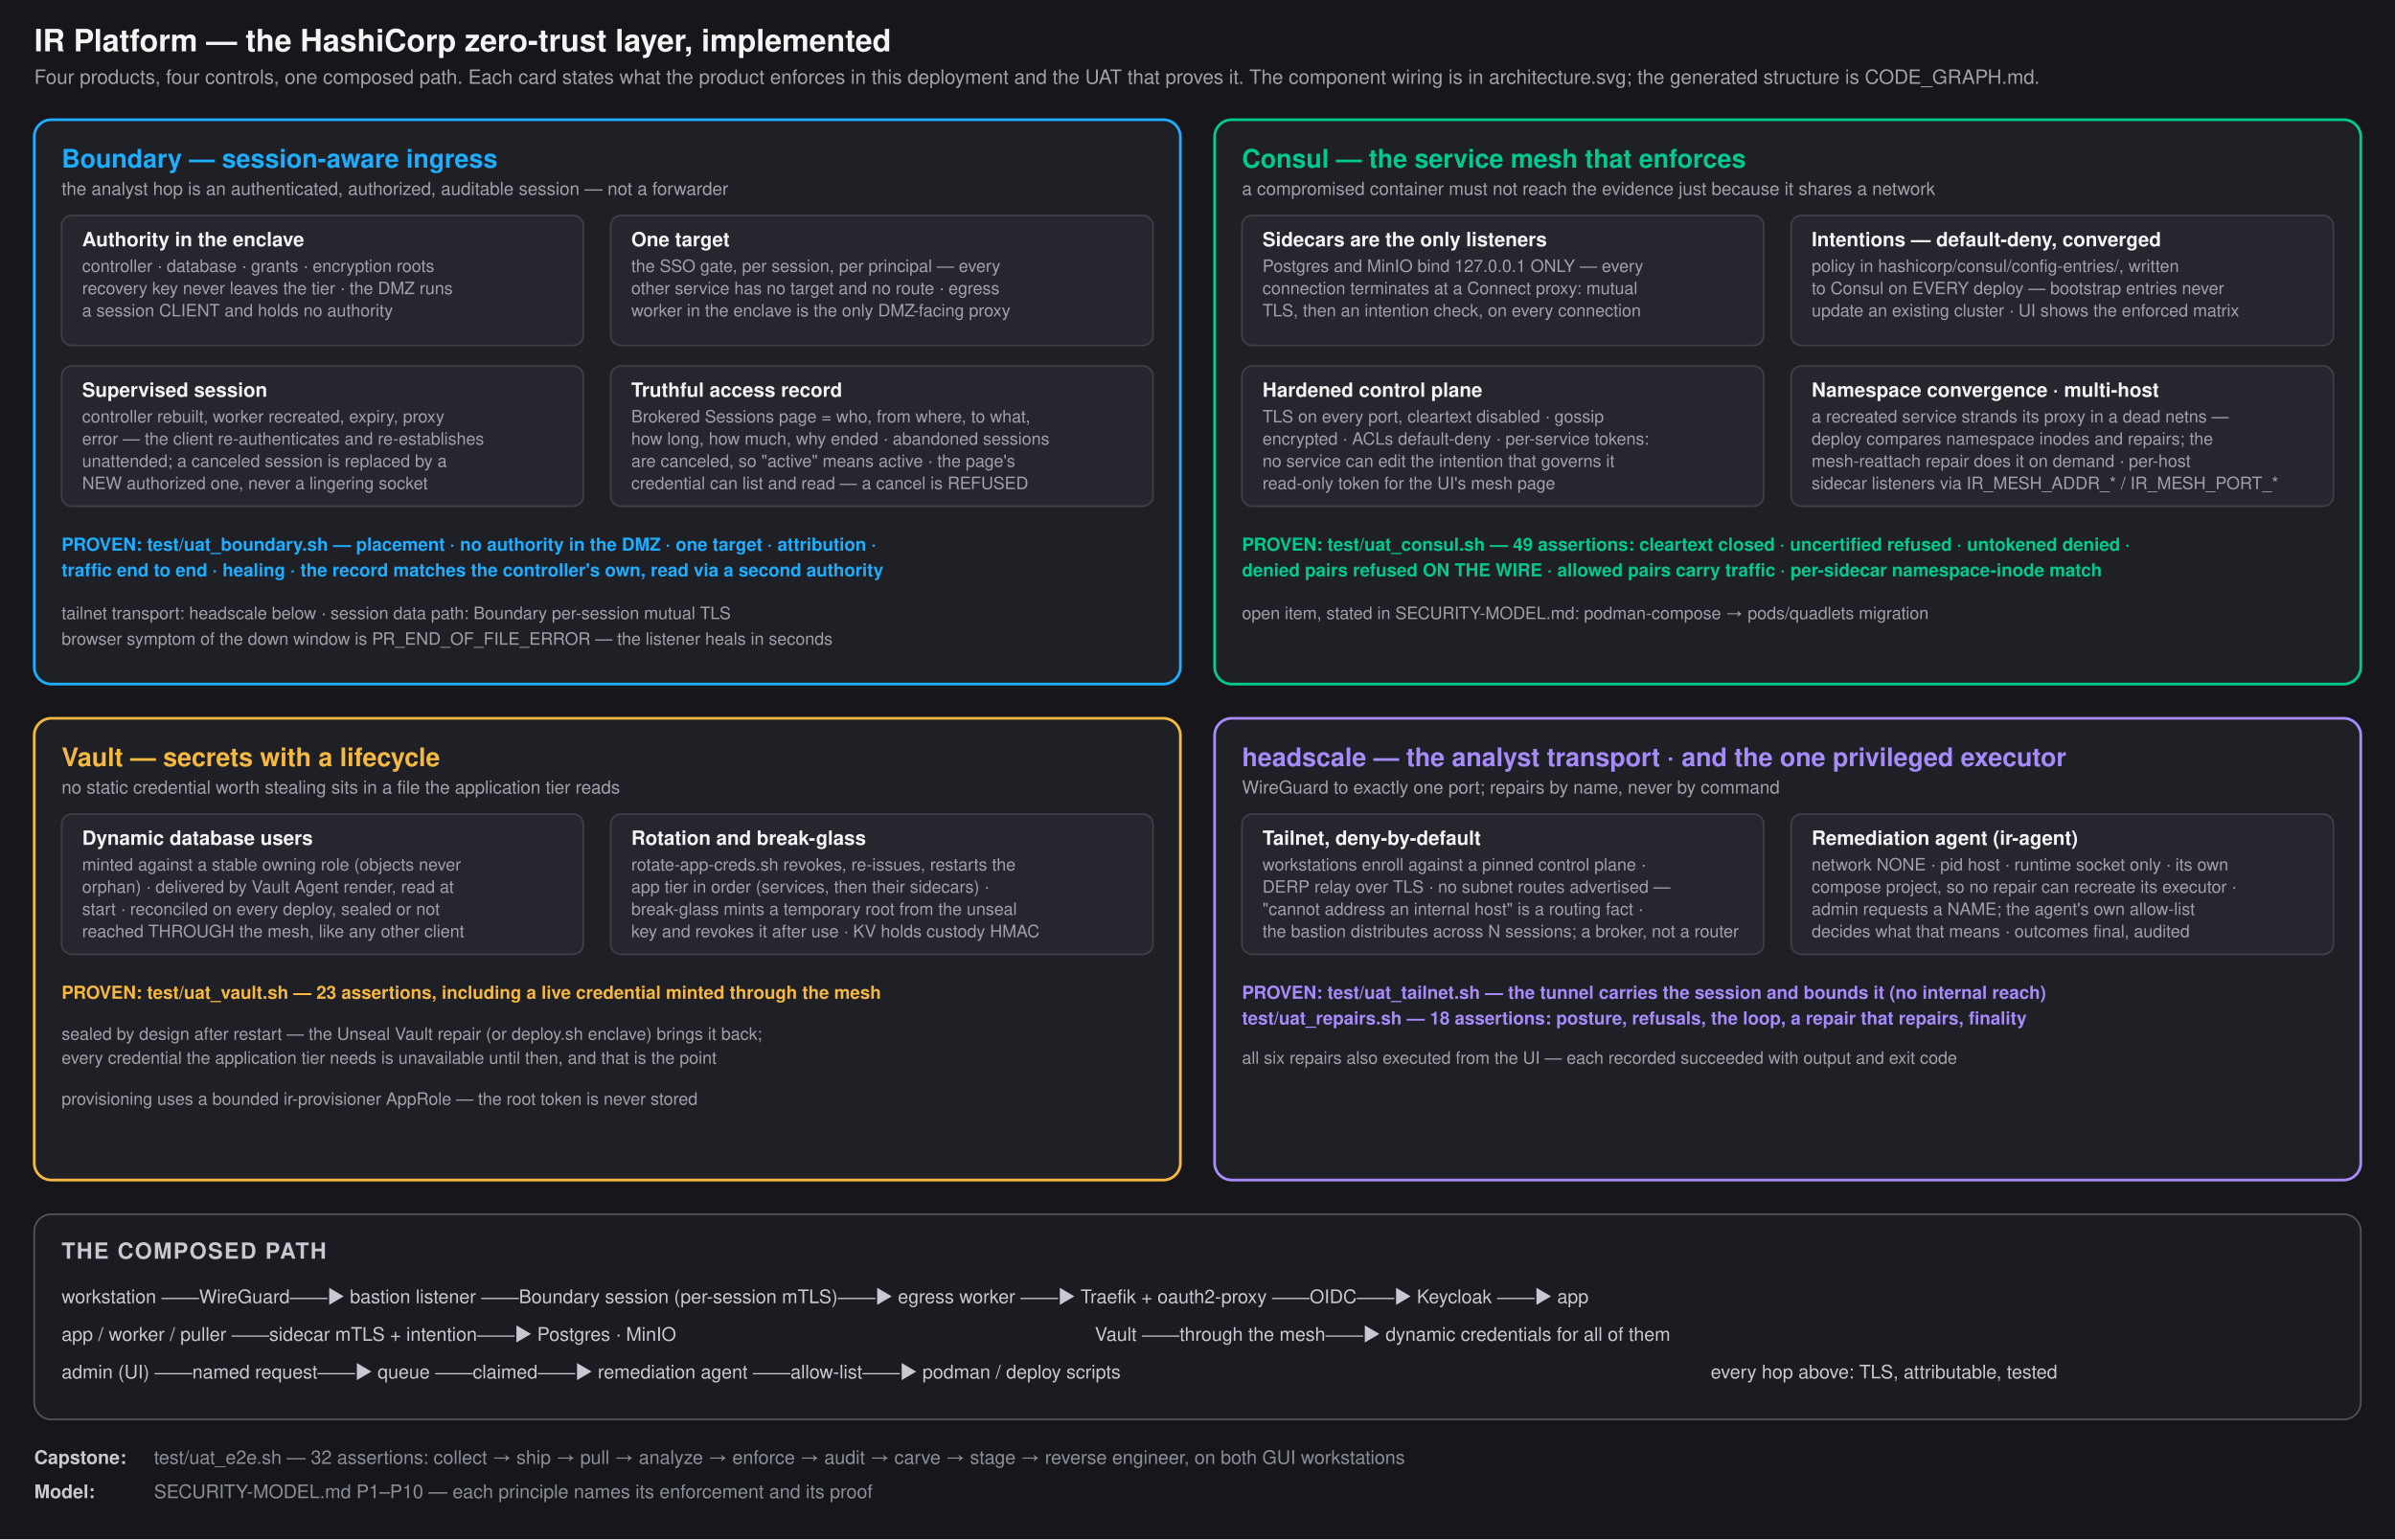
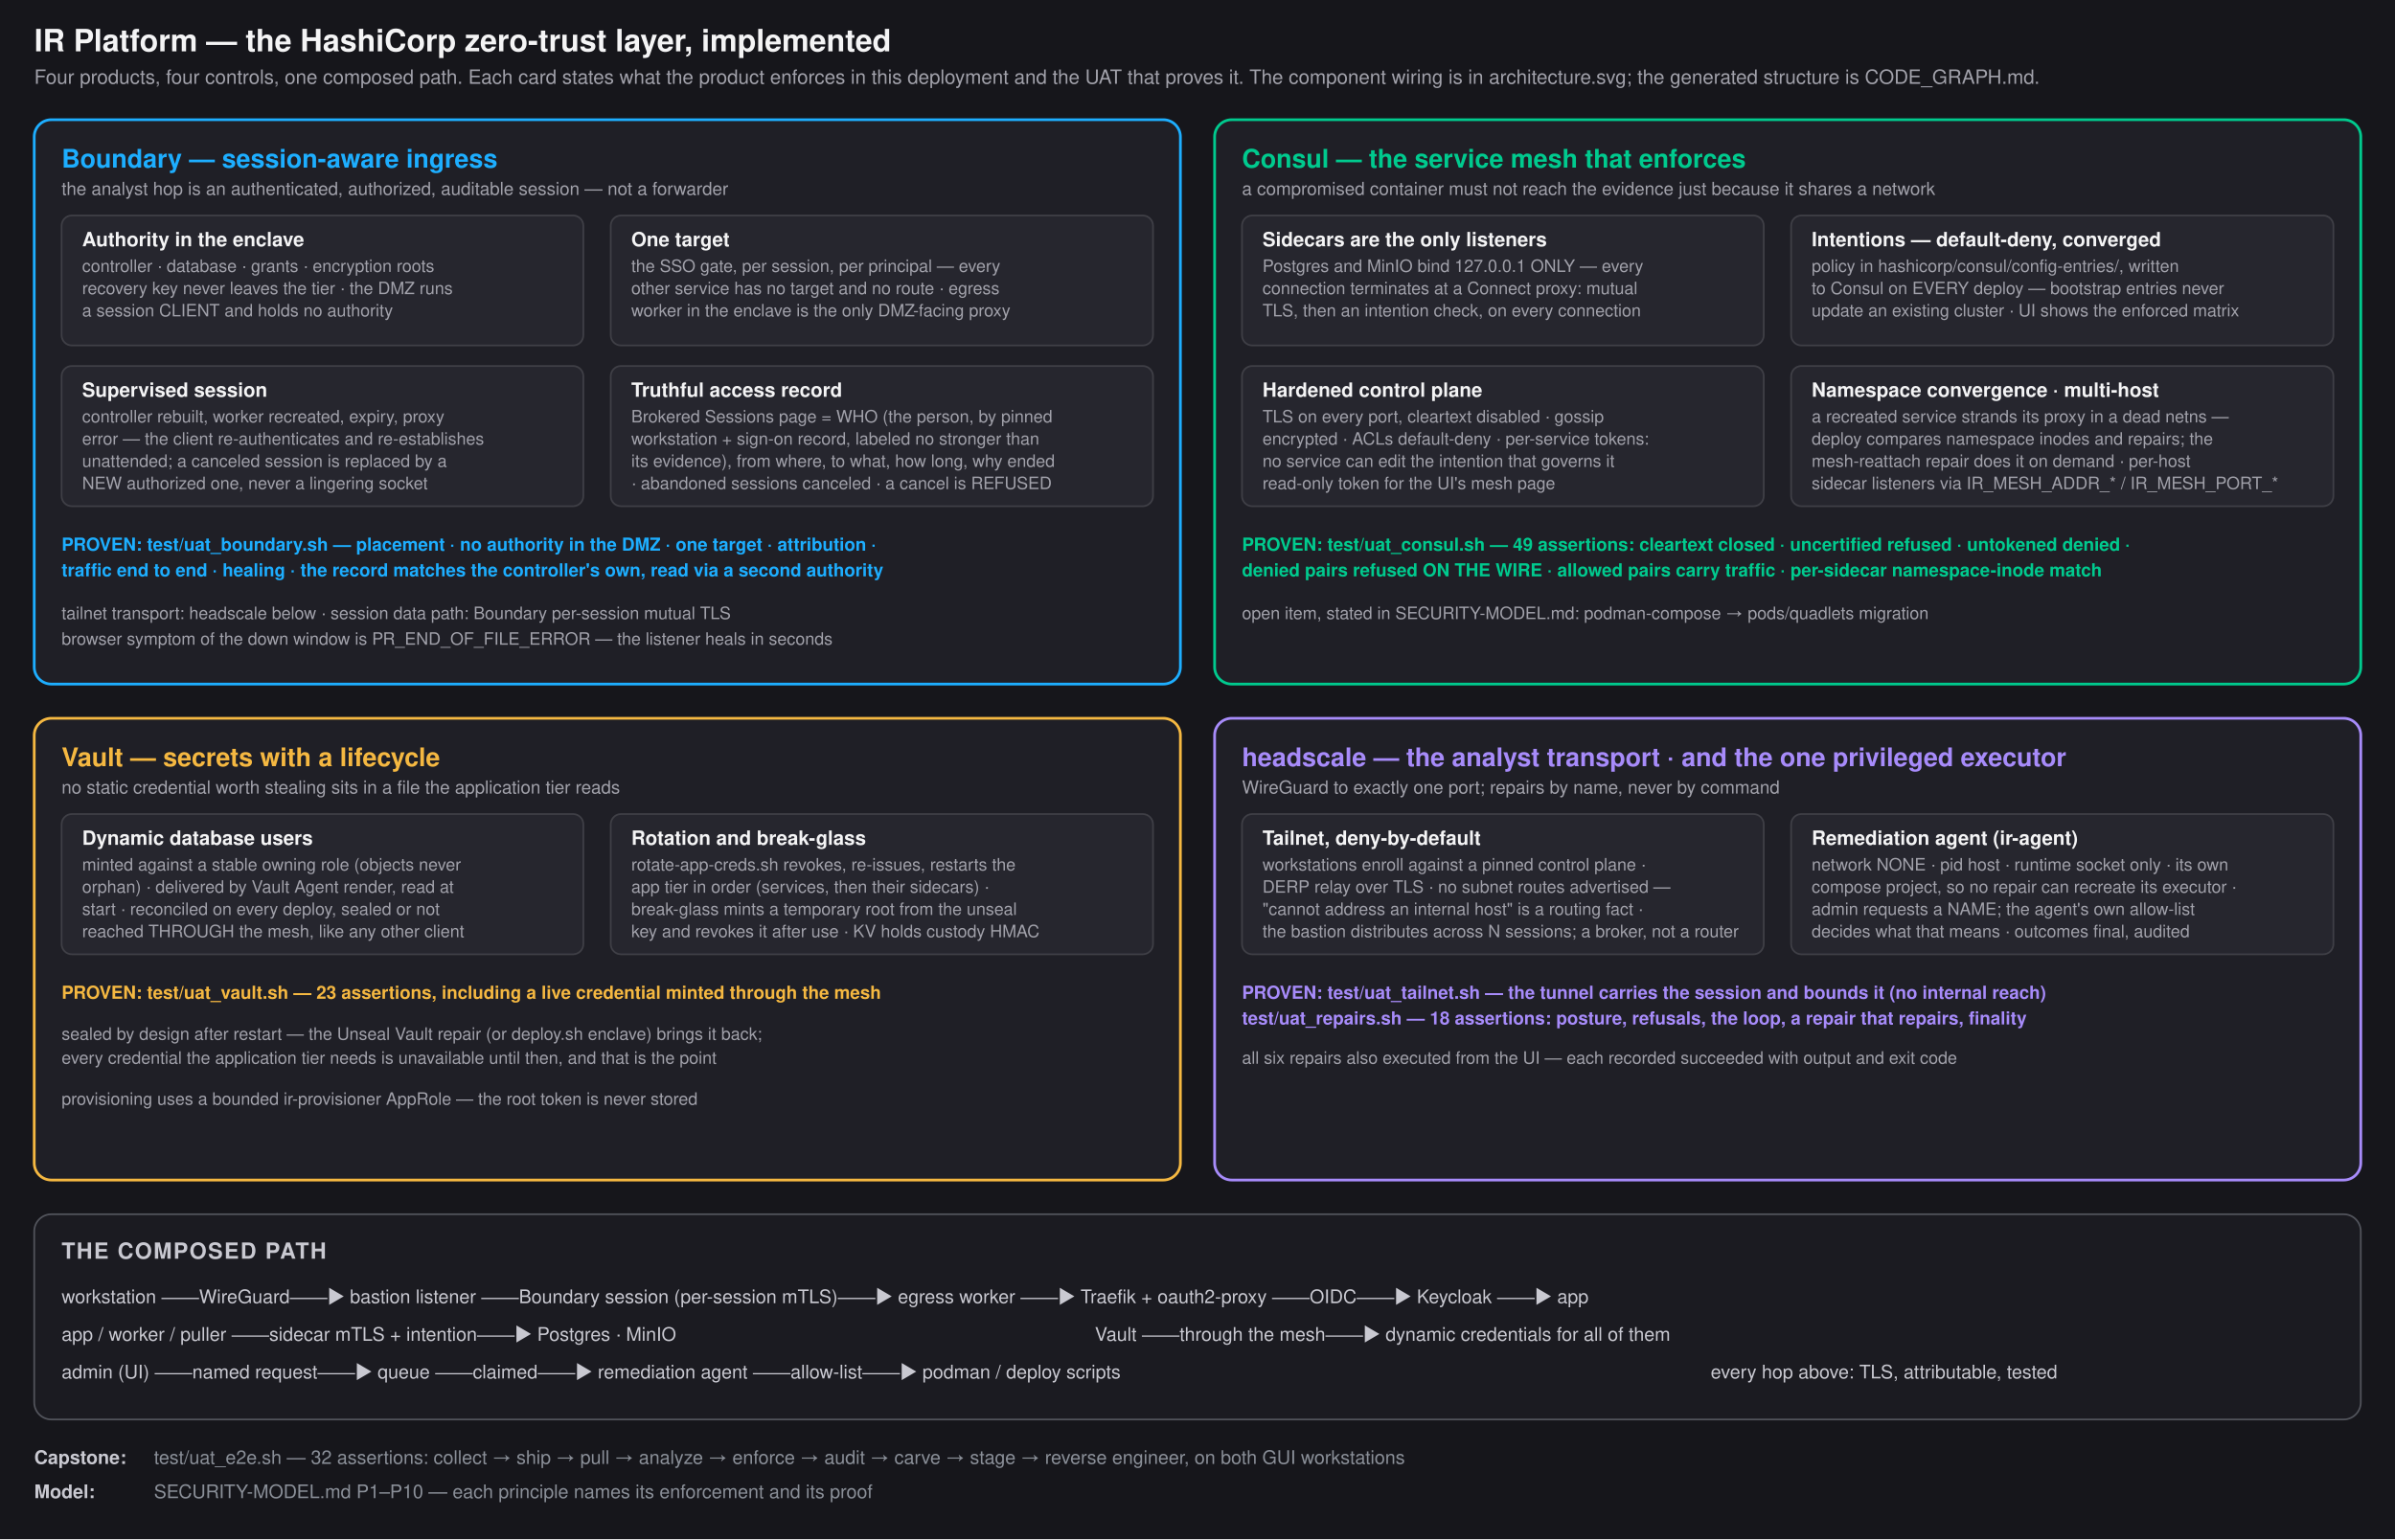
<svg xmlns="http://www.w3.org/2000/svg" width="1400" height="900" viewBox="0 0 1400 900" font-family="-apple-system,BlinkMacSystemFont,Segoe UI,Helvetica,Arial,sans-serif">
  <defs>
    <marker id="e-n" viewBox="0 0 10 10" refX="9" refY="5" markerWidth="6.5" markerHeight="6.5" orient="auto-start-reverse">
      <path d="M0,0 L10,5 L0,10 z" fill="#8A8F98" />
    </marker>
  </defs>
  <style>
    .card  { fill: #1F1F26; stroke-width: 1.6; rx: 10; }
    .box   { fill: #26262E; stroke: #3F3F46; stroke-width: 1; rx: 6; }
    .hT    { font-size: 15px; font-weight: 700; }
    .hS    { font-size: 10.5px; fill: #A1A1AA; }
    .rT    { font-size: 11.5px; font-weight: 600; fill: #F4F4F5; }
    .rS    { font-size: 10px; fill: #A1A1AA; }
    .prf   { font-size: 10.5px; font-weight: 700; }
    .flowT { font-size: 11px; fill: #C9C9D1; }
    .en    { stroke: #8A8F98; stroke-width: 1.3; fill: none; marker-end: url(#e-n); }
  </style>
  <rect x="0" y="0" width="1400" height="900" fill="#16161B" />
  <text x="20" y="30" font-size="18" font-weight="700" fill="#F4F4F5">IR Platform — the HashiCorp zero-trust layer, implemented</text>
  <text x="20" y="49" font-size="11.5" fill="#A1A1AA">Four products, four controls, one composed path. Each card states what the product enforces in this deployment and the UAT that proves it. The component wiring is in architecture.svg; the generated structure is CODE_GRAPH.md.</text>
  <rect class="card" x="20" y="70" width="670" height="330" stroke="#1DAEFF" />
  <text class="hT" x="36" y="98" fill="#1DAEFF">Boundary — session-aware ingress</text>
  <text class="hS" x="36" y="114">the analyst hop is an authenticated, authorized, auditable session — not a forwarder</text>
  <rect class="box" x="36" y="126" width="305" height="76" />
  <text class="rT" x="48" y="144">Authority in the enclave</text>
  <text class="rS" x="48" y="159">controller · database · grants · encryption roots</text>
  <text class="rS" x="48" y="172">recovery key never leaves the tier · the DMZ runs</text>
  <text class="rS" x="48" y="185">a session CLIENT and holds no authority</text>
  <rect class="box" x="357" y="126" width="317" height="76" />
  <text class="rT" x="369" y="144">One target</text>
  <text class="rS" x="369" y="159">the SSO gate, per session, per principal — every</text>
  <text class="rS" x="369" y="172">other service has no target and no route · egress</text>
  <text class="rS" x="369" y="185">worker in the enclave is the only DMZ-facing proxy</text>
  <rect class="box" x="36" y="214" width="305" height="82" />
  <text class="rT" x="48" y="232">Supervised session</text>
  <text class="rS" x="48" y="247">controller rebuilt, worker recreated, expiry, proxy</text>
  <text class="rS" x="48" y="260">error — the client re-authenticates and re-establishes</text>
  <text class="rS" x="48" y="273">unattended; a canceled session is replaced by a</text>
  <text class="rS" x="48" y="286">NEW authorized one, never a lingering socket</text>
  <rect class="box" x="357" y="214" width="317" height="82" />
  <text class="rT" x="369" y="232">Truthful access record</text>
-   <text class="rS" x="369" y="247">Brokered Sessions page = who, from where, to what,</text>
-   <text class="rS" x="369" y="260">how long, how much, why ended · abandoned sessions</text>
-   <text class="rS" x="369" y="273">are canceled, so "active" means active · the page's</text>
-   <text class="rS" x="369" y="286">credential can list and read — a cancel is REFUSED</text>
+   <text class="rS" x="369" y="247">Brokered Sessions page = WHO (the person, by pinned</text>
+   <text class="rS" x="369" y="260">workstation + sign-on record, labeled no stronger than</text>
+   <text class="rS" x="369" y="273">its evidence), from where, to what, how long, why ended</text>
+   <text class="rS" x="369" y="286">· abandoned sessions canceled · a cancel is REFUSED</text>
  <text class="prf" x="36" y="322" fill="#1DAEFF">PROVEN: test/uat_boundary.sh — placement · no authority in the DMZ · one target · attribution ·</text>
  <text class="prf" x="36" y="337" fill="#1DAEFF">traffic end to end · healing · the record matches the controller's own, read via a second authority</text>
  <text class="rS" x="36" y="362">tailnet transport: headscale below · session data path: Boundary per-session mutual TLS</text>
  <text class="rS" x="36" y="377">browser symptom of the down window is PR_END_OF_FILE_ERROR — the listener heals in seconds</text>
  <rect class="card" x="710" y="70" width="670" height="330" stroke="#00CA8E" />
  <text class="hT" x="726" y="98" fill="#00CA8E">Consul — the service mesh that enforces</text>
  <text class="hS" x="726" y="114">a compromised container must not reach the evidence just because it shares a network</text>
  <rect class="box" x="726" y="126" width="305" height="76" />
  <text class="rT" x="738" y="144">Sidecars are the only listeners</text>
  <text class="rS" x="738" y="159">Postgres and MinIO bind 127.0.0.1 ONLY — every</text>
  <text class="rS" x="738" y="172">connection terminates at a Connect proxy: mutual</text>
  <text class="rS" x="738" y="185">TLS, then an intention check, on every connection</text>
  <rect class="box" x="1047" y="126" width="317" height="76" />
  <text class="rT" x="1059" y="144">Intentions — default-deny, converged</text>
  <text class="rS" x="1059" y="159">policy in hashicorp/consul/config-entries/, written</text>
  <text class="rS" x="1059" y="172">to Consul on EVERY deploy — bootstrap entries never</text>
  <text class="rS" x="1059" y="185">update an existing cluster · UI shows the enforced matrix</text>
  <rect class="box" x="726" y="214" width="305" height="82" />
  <text class="rT" x="738" y="232">Hardened control plane</text>
  <text class="rS" x="738" y="247">TLS on every port, cleartext disabled · gossip</text>
  <text class="rS" x="738" y="260">encrypted · ACLs default-deny · per-service tokens:</text>
  <text class="rS" x="738" y="273">no service can edit the intention that governs it</text>
  <text class="rS" x="738" y="286">read-only token for the UI's mesh page</text>
  <rect class="box" x="1047" y="214" width="317" height="82" />
  <text class="rT" x="1059" y="232">Namespace convergence · multi-host</text>
  <text class="rS" x="1059" y="247">a recreated service strands its proxy in a dead netns —</text>
  <text class="rS" x="1059" y="260">deploy compares namespace inodes and repairs; the</text>
  <text class="rS" x="1059" y="273">mesh-reattach repair does it on demand · per-host</text>
  <text class="rS" x="1059" y="286">sidecar listeners via IR_MESH_ADDR_* / IR_MESH_PORT_*</text>
  <text class="prf" x="726" y="322" fill="#00CA8E">PROVEN: test/uat_consul.sh — 49 assertions: cleartext closed · uncertified refused · untokened denied ·</text>
  <text class="prf" x="726" y="337" fill="#00CA8E">denied pairs refused ON THE WIRE · allowed pairs carry traffic · per-sidecar namespace-inode match</text>
  <text class="rS" x="726" y="362">open item, stated in SECURITY-MODEL.md: podman-compose → pods/quadlets migration</text>
  <rect class="card" x="20" y="420" width="670" height="270" stroke="#F5B841" />
  <text class="hT" x="36" y="448" fill="#F5B841">Vault — secrets with a lifecycle</text>
  <text class="hS" x="36" y="464">no static credential worth stealing sits in a file the application tier reads</text>
  <rect class="box" x="36" y="476" width="305" height="82" />
  <text class="rT" x="48" y="494">Dynamic database users</text>
  <text class="rS" x="48" y="509">minted against a stable owning role (objects never</text>
  <text class="rS" x="48" y="522">orphan) · delivered by Vault Agent render, read at</text>
  <text class="rS" x="48" y="535">start · reconciled on every deploy, sealed or not</text>
  <text class="rS" x="48" y="548">reached THROUGH the mesh, like any other client</text>
  <rect class="box" x="357" y="476" width="317" height="82" />
  <text class="rT" x="369" y="494">Rotation and break-glass</text>
  <text class="rS" x="369" y="509">rotate-app-creds.sh revokes, re-issues, restarts the</text>
  <text class="rS" x="369" y="522">app tier in order (services, then their sidecars) ·</text>
  <text class="rS" x="369" y="535">break-glass mints a temporary root from the unseal</text>
  <text class="rS" x="369" y="548">key and revokes it after use · KV holds custody HMAC</text>
  <text class="prf" x="36" y="584" fill="#F5B841">PROVEN: test/uat_vault.sh — 23 assertions, including a live credential minted through the mesh</text>
  <text class="rS" x="36" y="608">sealed by design after restart — the Unseal Vault repair (or deploy.sh enclave) brings it back;</text>
  <text class="rS" x="36" y="622">every credential the application tier needs is unavailable until then, and that is the point</text>
  <text class="rS" x="36" y="646">provisioning uses a bounded ir-provisioner AppRole — the root token is never stored</text>
  <rect class="card" x="710" y="420" width="670" height="270" stroke="#A78BFA" />
  <text class="hT" x="726" y="448" fill="#A78BFA">headscale — the analyst transport · and the one privileged executor</text>
  <text class="hS" x="726" y="464">WireGuard to exactly one port; repairs by name, never by command</text>
  <rect class="box" x="726" y="476" width="305" height="82" />
  <text class="rT" x="738" y="494">Tailnet, deny-by-default</text>
  <text class="rS" x="738" y="509">workstations enroll against a pinned control plane ·</text>
  <text class="rS" x="738" y="522">DERP relay over TLS · no subnet routes advertised —</text>
  <text class="rS" x="738" y="535">"cannot address an internal host" is a routing fact ·</text>
  <text class="rS" x="738" y="548">the bastion distributes across N sessions; a broker, not a router</text>
  <rect class="box" x="1047" y="476" width="317" height="82" />
  <text class="rT" x="1059" y="494">Remediation agent (ir-agent)</text>
  <text class="rS" x="1059" y="509">network NONE · pid host · runtime socket only · its own</text>
  <text class="rS" x="1059" y="522">compose project, so no repair can recreate its executor ·</text>
  <text class="rS" x="1059" y="535">admin requests a NAME; the agent's own allow-list</text>
  <text class="rS" x="1059" y="548">decides what that means · outcomes final, audited</text>
  <text class="prf" x="726" y="584" fill="#A78BFA">PROVEN: test/uat_tailnet.sh — the tunnel carries the session and bounds it (no internal reach)</text>
  <text class="prf" x="726" y="599" fill="#A78BFA">test/uat_repairs.sh — 18 assertions: posture, refusals, the loop, a repair that repairs, finality</text>
  <text class="rS" x="726" y="622">all six repairs also executed from the UI — each recorded succeeded with output and exit code</text>
  <rect x="20" y="710" width="1360" height="120" rx="10" fill="#1B1B21" stroke="#8A8F98" stroke-opacity=".5" />
  <text x="36" y="736" font-size="13" font-weight="700" fill="#C9C9D1" letter-spacing=".06em">THE COMPOSED PATH</text>
  <text class="flowT" x="36" y="762">workstation ──WireGuard──▶ bastion listener ──Boundary session (per-session mTLS)──▶ egress worker ──▶ Traefik + oauth2-proxy ──OIDC──▶ Keycloak ──▶ app</text>
  <text class="flowT" x="36" y="784">app / worker / puller ──sidecar mTLS + intention──▶ Postgres · MinIO</text>
  <text class="flowT" x="640" y="784">Vault ──through the mesh──▶ dynamic credentials for all of them</text>
  <text class="flowT" x="36" y="806">admin (UI) ──named request──▶ queue ──claimed──▶ remediation agent ──allow-list──▶ podman / deploy scripts</text>
  <text class="flowT" x="1000" y="806">every hop above: TLS, attributable, tested</text>
  <text x="20" y="856" font-size="11" font-weight="700" fill="#C9C9D1">Capstone:</text>
  <text x="90" y="856" font-size="11" fill="#8A8F98">test/uat_e2e.sh — 32 assertions: collect → ship → pull → analyze → enforce → audit → carve → stage → reverse engineer, on both GUI workstations</text>
  <text x="20" y="876" font-size="11" font-weight="700" fill="#C9C9D1">Model:</text>
  <text x="90" y="876" font-size="11" fill="#8A8F98">SECURITY-MODEL.md P1–P10 — each principle names its enforcement and its proof</text>
</svg>
